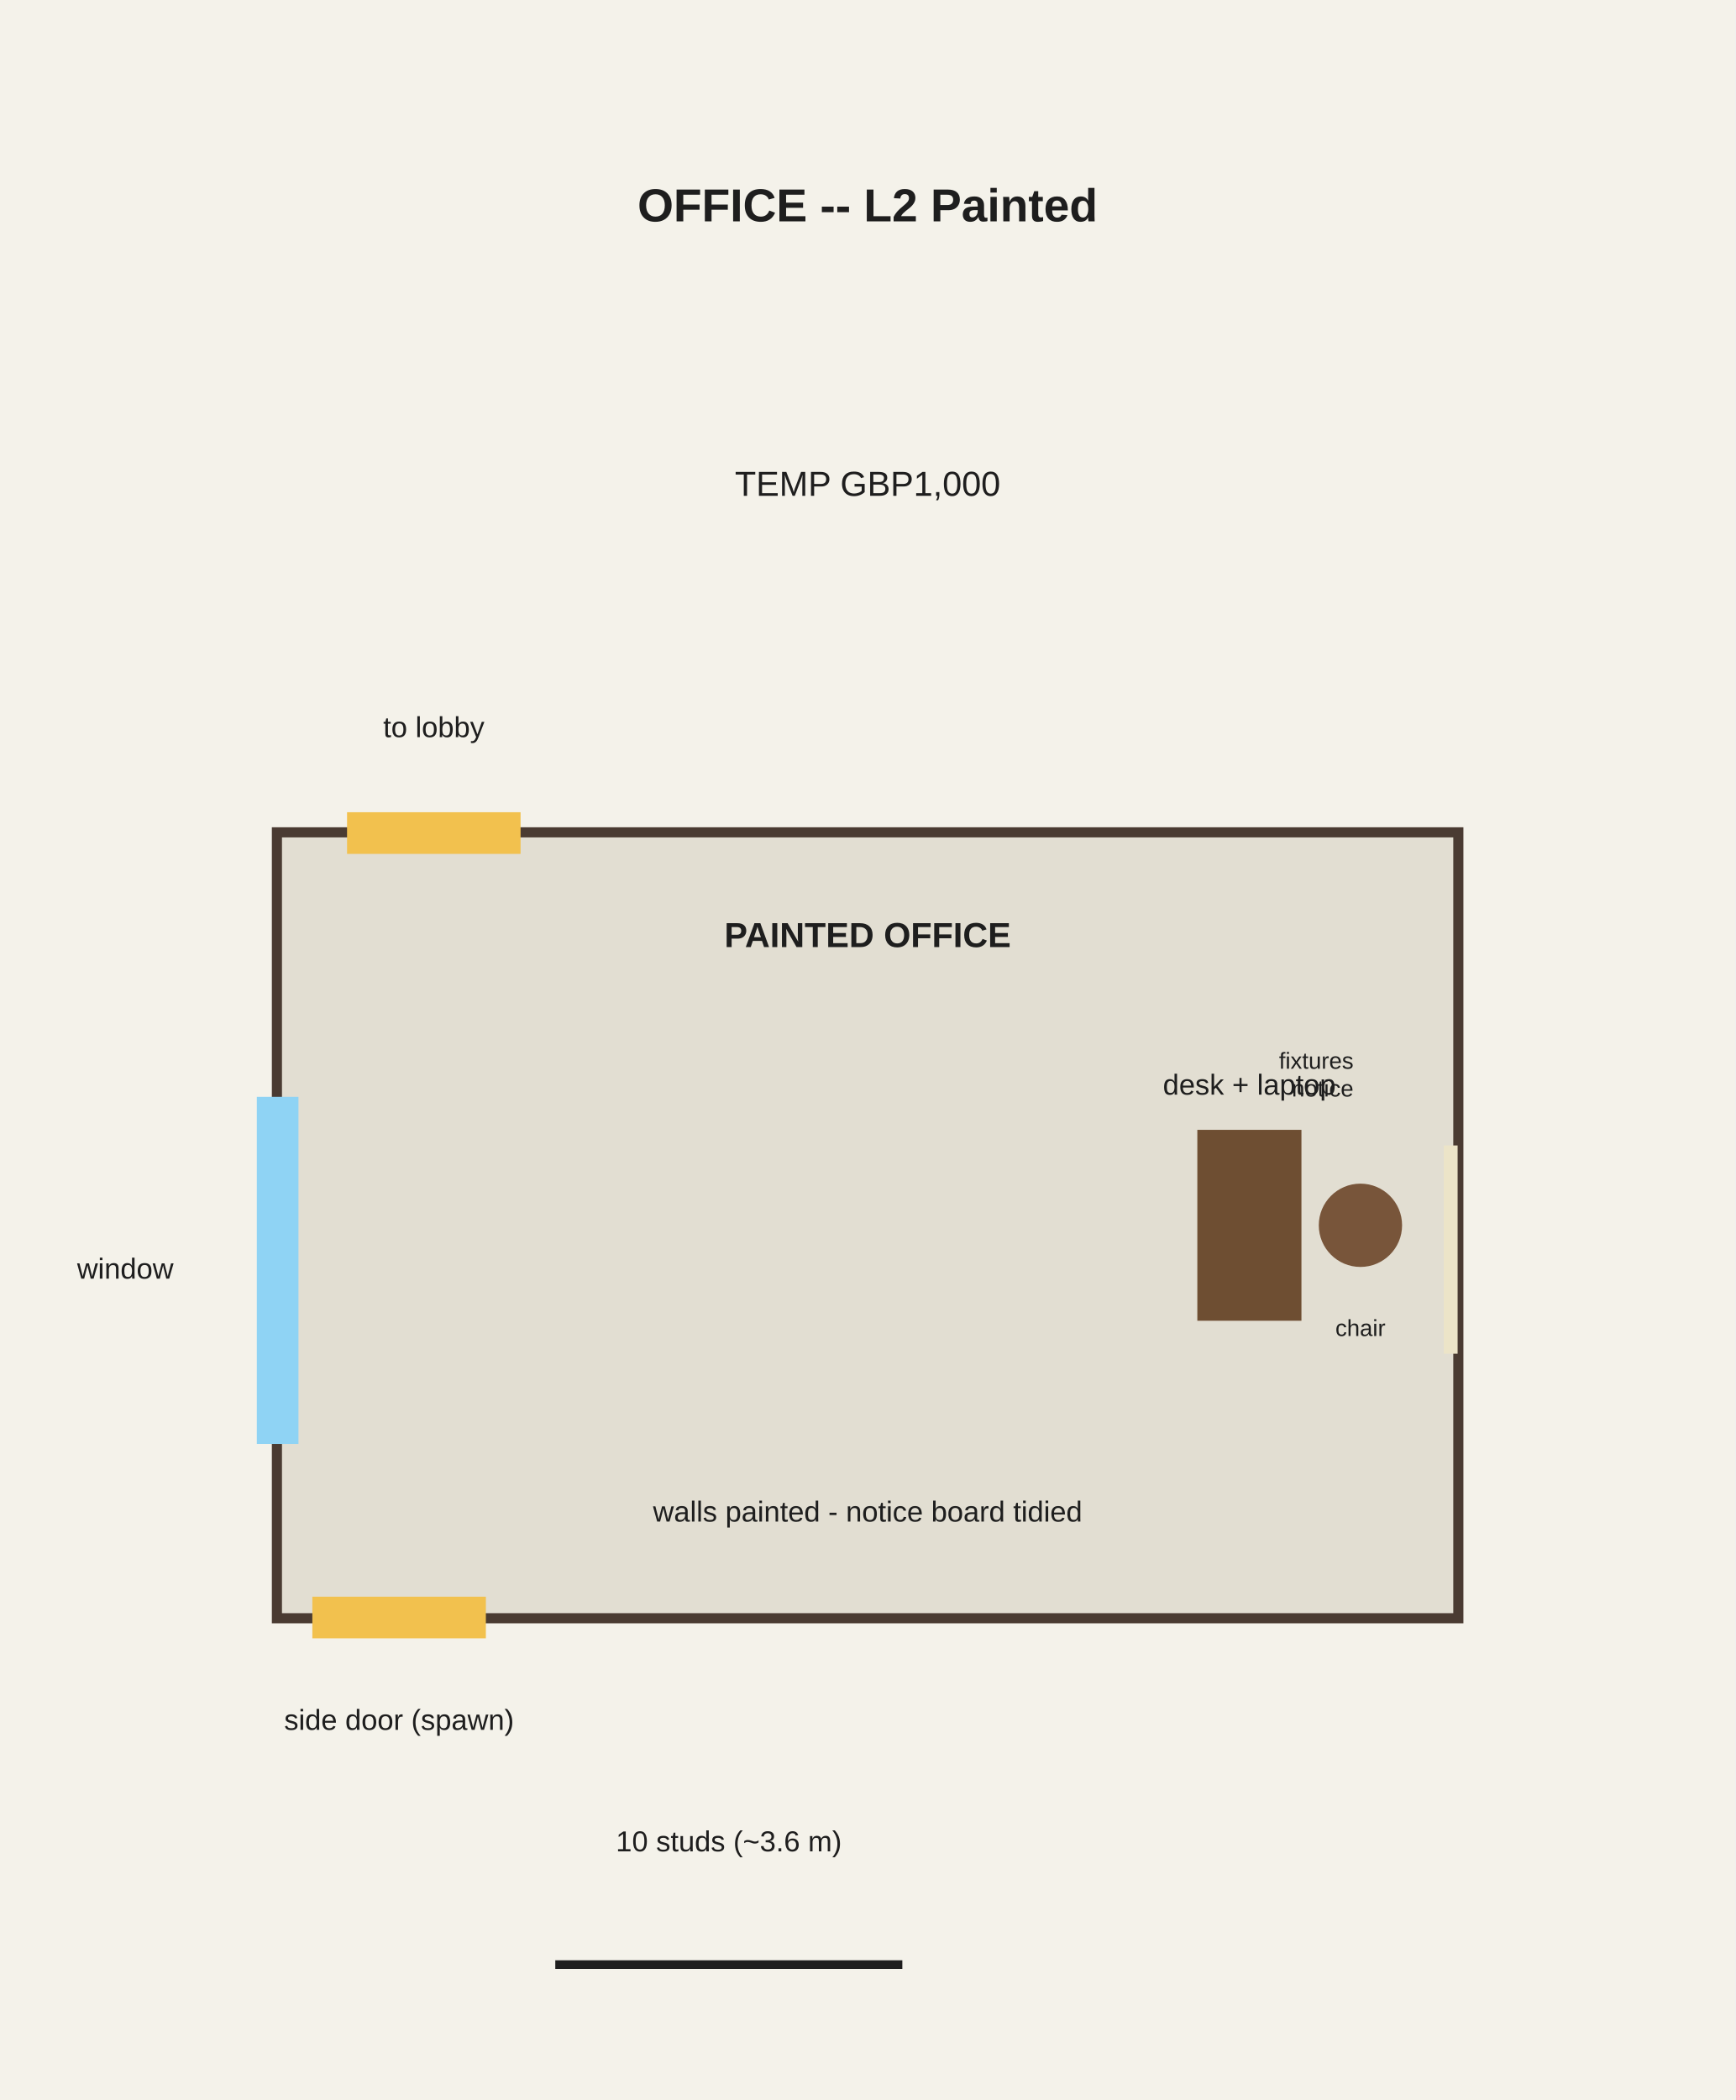
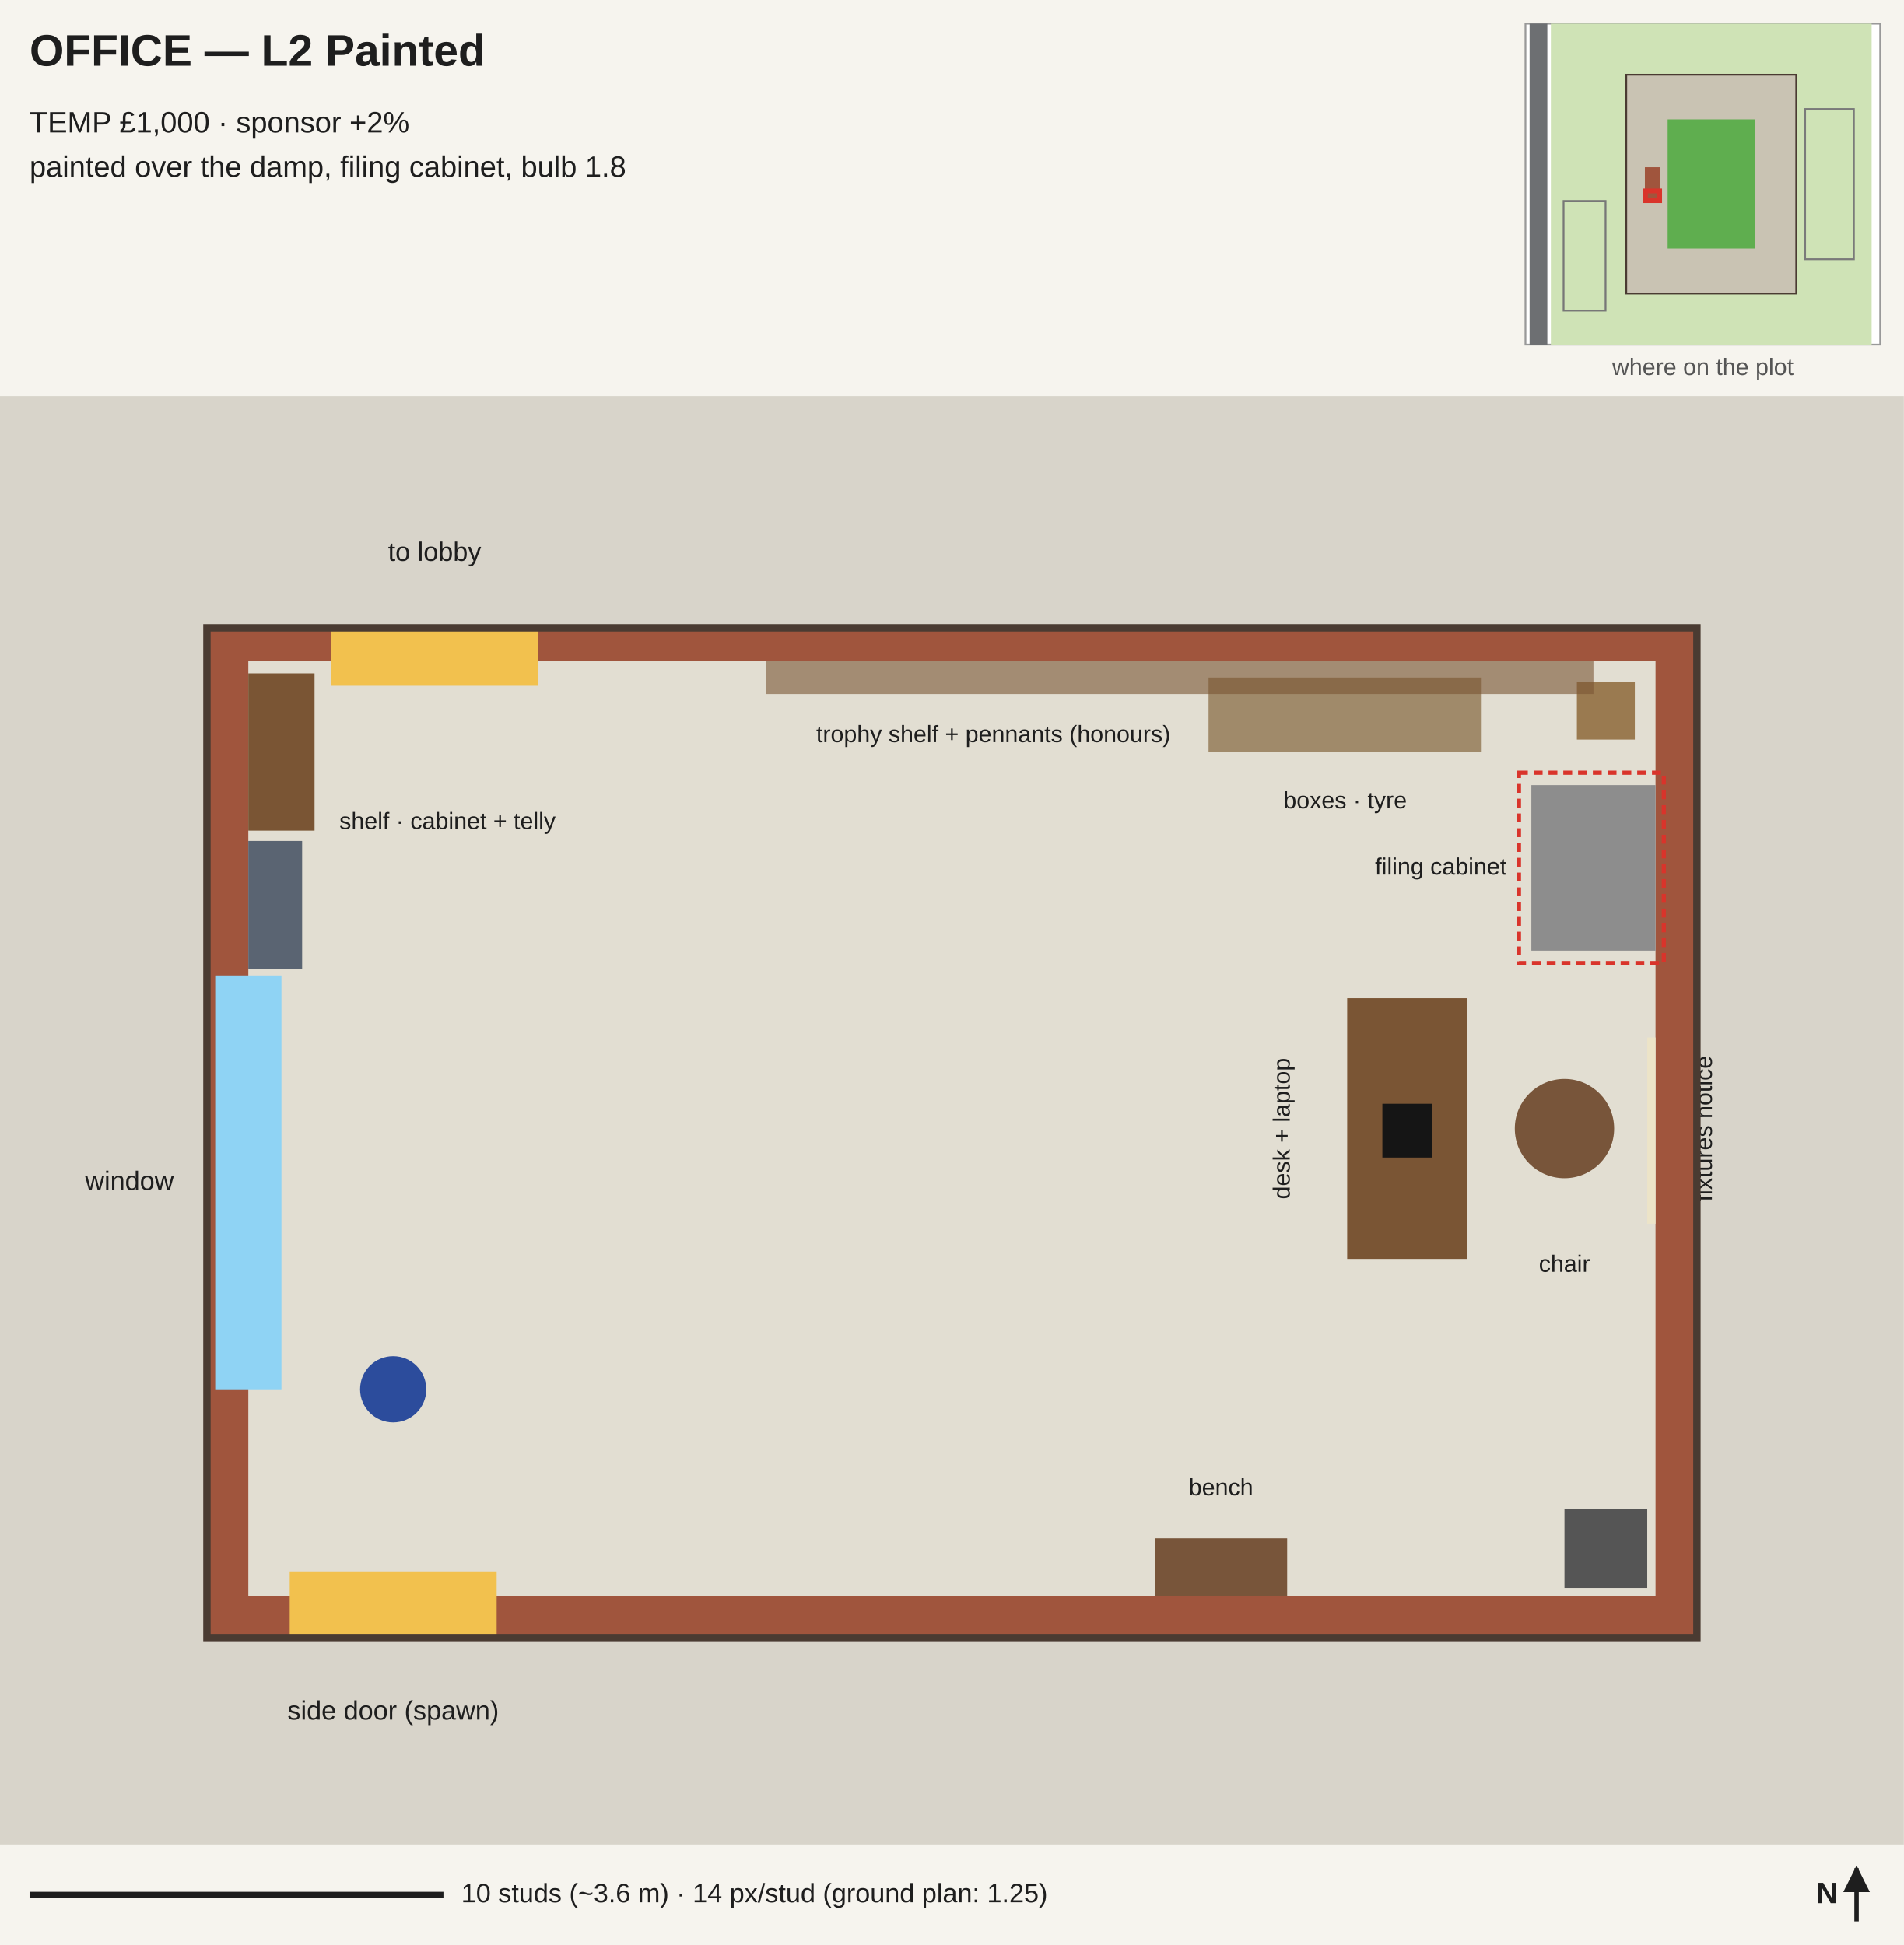
- <svg xmlns="http://www.w3.org/2000/svg" width="300" height="363" viewBox="0 0 300 363" font-family="Segoe UI, Arial, sans-serif">
+ <svg xmlns="http://www.w3.org/2000/svg" width="644" height="658" viewBox="0 0 644 658" font-family="Segoe UI, Arial, sans-serif">
  <defs>
    <marker id="arr" viewBox="0 0 10 10" refX="9" refY="5" markerWidth="6" markerHeight="6" orient="auto-start-reverse">
      <path d="M0,0 L10,5 L0,10 z" fill="context-stroke" />
    </marker>
  </defs>
-   <polygon points="0.0,0.0 300.0,0.0 300.0,363.6 0.0,363.6" fill="#f4f2ea" stroke="none" stroke-width="1" opacity="1.0" />
-   <polygon points="48.0,144.0 252.0,144.0 252.0,279.6 48.0,279.6" fill="#eef0e9" stroke="#4a3b32" stroke-width="2" opacity="1.0" />
-   <text x="150.0" y="36.0" font-size="8" fill="#1e1e1e" text-anchor="middle" dominant-baseline="middle" font-weight="bold">OFFICE -- L2 Painted</text>
-   <text x="150.0" y="84.0" font-size="6" fill="#1e1e1e" text-anchor="middle" dominant-baseline="middle">TEMP GBP1,000</text>
-   <polyline points="96.0,339.6 156.0,339.6" fill="none" stroke="#1e1e1e" stroke-width="1.5" stroke-linejoin="round" opacity="1.0" />
-   <text x="126.0" y="318.6" font-size="5" fill="#1e1e1e" text-anchor="middle" dominant-baseline="middle">10 studs (~3.6 m)</text>
-   <polygon points="48.0,144.0 252.0,144.0 252.0,279.6 48.0,279.6" fill="#e2ded2" stroke="#4a3b32" stroke-width="1.5" opacity="1.0" />
-   <polygon points="60.0,140.4 90.0,140.4 90.0,147.6 60.0,147.6" fill="#f2c14e" stroke="none" stroke-width="1" opacity="1.0" />
-   <text x="75.0" y="126.0" font-size="5" fill="#1e1e1e" text-anchor="middle" dominant-baseline="middle">to lobby</text>
-   <polygon points="54.0,276.0 84.0,276.0 84.0,283.2 54.0,283.2" fill="#f2c14e" stroke="none" stroke-width="1" opacity="1.0" />
-   <text x="69.0" y="297.6" font-size="5" fill="#1e1e1e" text-anchor="middle" dominant-baseline="middle">side door (spawn)</text>
-   <polygon points="44.4,189.6 51.6,189.6 51.6,249.6 44.4,249.6" fill="#8fd3f4" stroke="none" stroke-width="1" opacity="1.0" />
-   <text x="30.0" y="219.6" font-size="5" fill="#1e1e1e" text-anchor="end" dominant-baseline="middle">window</text>
-   <polygon points="207.0,195.3 225.0,195.3 225.0,228.3 207.0,228.3" fill="#6e4e32" stroke="none" stroke-width="1" opacity="1.0" />
-   <text x="216.0" y="187.8" font-size="5" fill="#1e1e1e" text-anchor="middle" dominant-baseline="middle">desk + laptop</text>
-   <circle cx="235.2" cy="211.8" r="7.2" fill="#78553a" stroke="none" stroke-width="1" />
-   <text x="235.2" y="229.8" font-size="4" fill="#1e1e1e" text-anchor="middle" dominant-baseline="middle">chair</text>
-   <polygon points="249.6,198.0 252.0,198.0 252.0,234.0 249.6,234.0" fill="#ece4c8" stroke="none" stroke-width="1" opacity="1.0" />
-   <text x="234.0" y="183.6" font-size="4" fill="#1e1e1e" text-anchor="end" dominant-baseline="middle">fixtures</text>
-   <text x="234.0" y="188.4" font-size="4" fill="#1e1e1e" text-anchor="end" dominant-baseline="middle">notice</text>
-   <text x="150.0" y="261.6" font-size="5" fill="#1e1e1e" text-anchor="middle" dominant-baseline="middle">walls painted - notice board tidied</text>
-   <text x="150.0" y="162.0" font-size="6" fill="#1e1e1e" text-anchor="middle" dominant-baseline="middle" font-weight="bold">PAINTED OFFICE</text>
+   <polygon points="0.0,0.0 644.0,0.0 644.0,658.0 0.0,658.0" fill="#f6f4ee" stroke="none" stroke-width="1" opacity="1.0" />
+   <polygon points="0.0,134.0 644.0,134.0 644.0,624.0 0.0,624.0" fill="#d8d4ca" stroke="none" stroke-width="1" opacity="1.0" />
+   <text x="10.0" y="18.0" font-size="15" fill="#1e1e1e" text-anchor="start" dominant-baseline="middle" font-weight="bold">OFFICE — L2 Painted</text>
+   <text x="10.0" y="42.0" font-size="10" fill="#1e1e1e" text-anchor="start" dominant-baseline="middle">TEMP £1,000 · sponsor +2%</text>
+   <text x="10.0" y="57.0" font-size="10" fill="#1e1e1e" text-anchor="start" dominant-baseline="middle">painted over the damp, filing cabinet, bulb 1.8</text>
+   <polygon points="516.0,8.0 636.0,8.0 636.0,116.6 516.0,116.6" fill="#ffffff" stroke="#999" stroke-width="0.6" opacity="1.0" />
+   <polygon points="517.4,8.0 523.4,8.0 523.4,116.6 517.4,116.6" fill="#6d6f72" stroke="none" stroke-width="1" opacity="1.0" />
+   <polygon points="524.6,8.0 633.1,8.0 633.1,116.6 524.6,116.6" fill="#cfe3b6" stroke="none" stroke-width="1" opacity="1.0" />
+   <polygon points="550.1,25.3 607.6,25.3 607.6,99.3 550.1,99.3" fill="#c9c3b3" stroke="#4a3b32" stroke-width="0.6" opacity="1.0" />
+   <polygon points="564.1,40.4 593.6,40.4 593.6,84.1 564.1,84.1" fill="#5fae4f" stroke="none" stroke-width="1" opacity="1.0" />
+   <polygon points="556.4,56.6 561.6,56.6 561.6,68.0 556.4,68.0" fill="#a0553d" stroke="none" stroke-width="1" opacity="1.0" />
+   <polygon points="610.6,36.9 627.1,36.9 627.1,87.7 610.6,87.7" fill="none" stroke="#7a7a7a" stroke-width="0.6" opacity="1.0" />
+   <polygon points="528.9,68.0 543.1,68.0 543.1,105.1 528.9,105.1" fill="none" stroke="#777" stroke-width="0.6" opacity="1.0" />
+   <polygon points="556.6,64.6 561.4,64.6 561.4,67.9 556.6,67.9" fill="none" stroke="#d9342b" stroke-width="1.6" opacity="1.0" />
+   <text x="576.0" y="124.6" font-size="8" fill="#555" text-anchor="middle" dominant-baseline="middle">where on the plot</text>
+   <polyline points="10.0,641.0 150.0,641.0" fill="none" stroke="#1e1e1e" stroke-width="2" stroke-linejoin="round" opacity="1.0" />
+   <text x="156.0" y="641.0" font-size="9" fill="#1e1e1e" text-anchor="start" dominant-baseline="middle">10 studs (~3.6 m)   ·   14 px/stud (ground plan: 1.25)</text>
+   <polyline points="628.0,650.0 628.0,632.0" fill="none" stroke="#1e1e1e" stroke-width="1.5" stroke-linejoin="round" marker-end="url(#arr)" opacity="1.0" />
+   <text x="618.0" y="641.0" font-size="10" fill="#1e1e1e" text-anchor="middle" dominant-baseline="middle" font-weight="bold">N</text>
+   <polygon points="70.0,212.4 574.0,212.4 574.0,554.0 70.0,554.0" fill="#a0553d" stroke="none" stroke-width="1" opacity="1.0" />
+   <polygon points="84.0,223.6 560.0,223.6 560.0,540.0 84.0,540.0" fill="#e2ded2" stroke="none" stroke-width="1" opacity="1.0" />
+   <polygon points="72.8,330.0 95.2,330.0 95.2,470.0 72.8,470.0" fill="#8fd3f4" stroke="none" stroke-width="1" opacity="1.0" />
+   <text x="58.8" y="400.0" font-size="9" fill="#1e1e1e" text-anchor="end" dominant-baseline="middle">window</text>
+   <polygon points="112.0,212.4 182.0,212.4 182.0,232.0 112.0,232.0" fill="#f2c14e" stroke="none" stroke-width="1" opacity="1.0" />
+   <text x="147.0" y="187.2" font-size="9" fill="#1e1e1e" text-anchor="middle" dominant-baseline="middle">to lobby</text>
+   <polygon points="98.0,531.6 168.0,531.6 168.0,554.0 98.0,554.0" fill="#f2c14e" stroke="none" stroke-width="1" opacity="1.0" />
+   <text x="133.0" y="579.2" font-size="9" fill="#1e1e1e" text-anchor="middle" dominant-baseline="middle">side door (spawn)</text>
+   <circle cx="133.0" cy="470.0" r="11.2" fill="#2c4c9c" stroke="none" stroke-width="1" />
+   <polygon points="455.7,337.7 496.3,337.7 496.3,425.9 455.7,425.9" fill="#7a5534" stroke="none" stroke-width="1" opacity="1.0" />
+   <polygon points="467.6,373.4 484.4,373.4 484.4,391.6 467.6,391.6" fill="#151515" stroke="none" stroke-width="1" opacity="1.0" />
+   <circle cx="529.2" cy="381.8" r="16.8" fill="#78553a" stroke="none" stroke-width="1" />
+   <text x="434.0" y="381.8" font-size="8" fill="#1e1e1e" text-anchor="middle" dominant-baseline="middle" transform="rotate(-90 434.0 381.8)">desk + laptop</text>
+   <text x="529.2" y="428.0" font-size="8" fill="#1e1e1e" text-anchor="middle" dominant-baseline="middle">chair</text>
+   <polygon points="84.0,227.8 106.4,227.8 106.4,281.0 84.0,281.0" fill="#7a5534" stroke="none" stroke-width="1" opacity="1.0" />
+   <polygon points="84.0,284.5 102.2,284.5 102.2,327.9 84.0,327.9" fill="#5a6472" stroke="none" stroke-width="1" opacity="1.0" />
+   <text x="114.8" y="278.2" font-size="8" fill="#1e1e1e" text-anchor="start" dominant-baseline="middle">shelf · cabinet + telly</text>
+   <polygon points="390.6,520.4 435.4,520.4 435.4,540.0 390.6,540.0" fill="#78553a" stroke="none" stroke-width="1" opacity="1.0" />
+   <text x="413.0" y="503.6" font-size="8" fill="#1e1e1e" text-anchor="middle" dominant-baseline="middle">bench</text>
+   <polygon points="408.8,229.2 501.2,229.2 501.2,254.4 408.8,254.4" fill="#a08a6a" stroke="none" stroke-width="1" opacity="1.0" />
+   <text x="455.0" y="271.2" font-size="8" fill="#1e1e1e" text-anchor="middle" dominant-baseline="middle">boxes · tyre</text>
+   <polygon points="533.4,230.6 553.0,230.6 553.0,250.2 533.4,250.2" fill="#9a7a50" stroke="none" stroke-width="1" opacity="1.0" />
+   <polygon points="529.2,510.6 557.2,510.6 557.2,537.2 529.2,537.2" fill="#555" stroke="none" stroke-width="1" opacity="1.0" />
+   <polygon points="557.2,351.0 560.0,351.0 560.0,414.0 557.2,414.0" fill="#ece4c8" stroke="none" stroke-width="1" opacity="1.0" />
+   <text x="576.8" y="381.8" font-size="8" fill="#1e1e1e" text-anchor="middle" dominant-baseline="middle" transform="rotate(-90 576.8 381.8)">fixtures notice</text>
+   <polygon points="259.0,223.6 539.0,223.6 539.0,234.8 259.0,234.8" fill="#7a5534" stroke="none" stroke-width="1" opacity="0.6" />
+   <text x="336.0" y="248.8" font-size="8" fill="#1e1e1e" text-anchor="middle" dominant-baseline="middle">trophy shelf + pennants (honours)</text>
+   <polygon points="70.0,212.4 574.0,212.4 574.0,554.0 70.0,554.0" fill="none" stroke="#4a3b32" stroke-width="2.5" opacity="1.0" />
+   <polygon points="518.0,265.6 560.0,265.6 560.0,321.6 518.0,321.6" fill="#8d8d8d" stroke="none" stroke-width="1" opacity="1.0" />
+   <polygon points="513.8,261.4 562.8,261.4 562.8,325.8 513.8,325.8" fill="none" stroke="#d9342b" stroke-width="1.4" stroke-dasharray="3,2" opacity="1.0" />
+   <text x="509.6" y="293.6" font-size="8" fill="#1e1e1e" text-anchor="end" dominant-baseline="middle">filing cabinet</text>
</svg>
